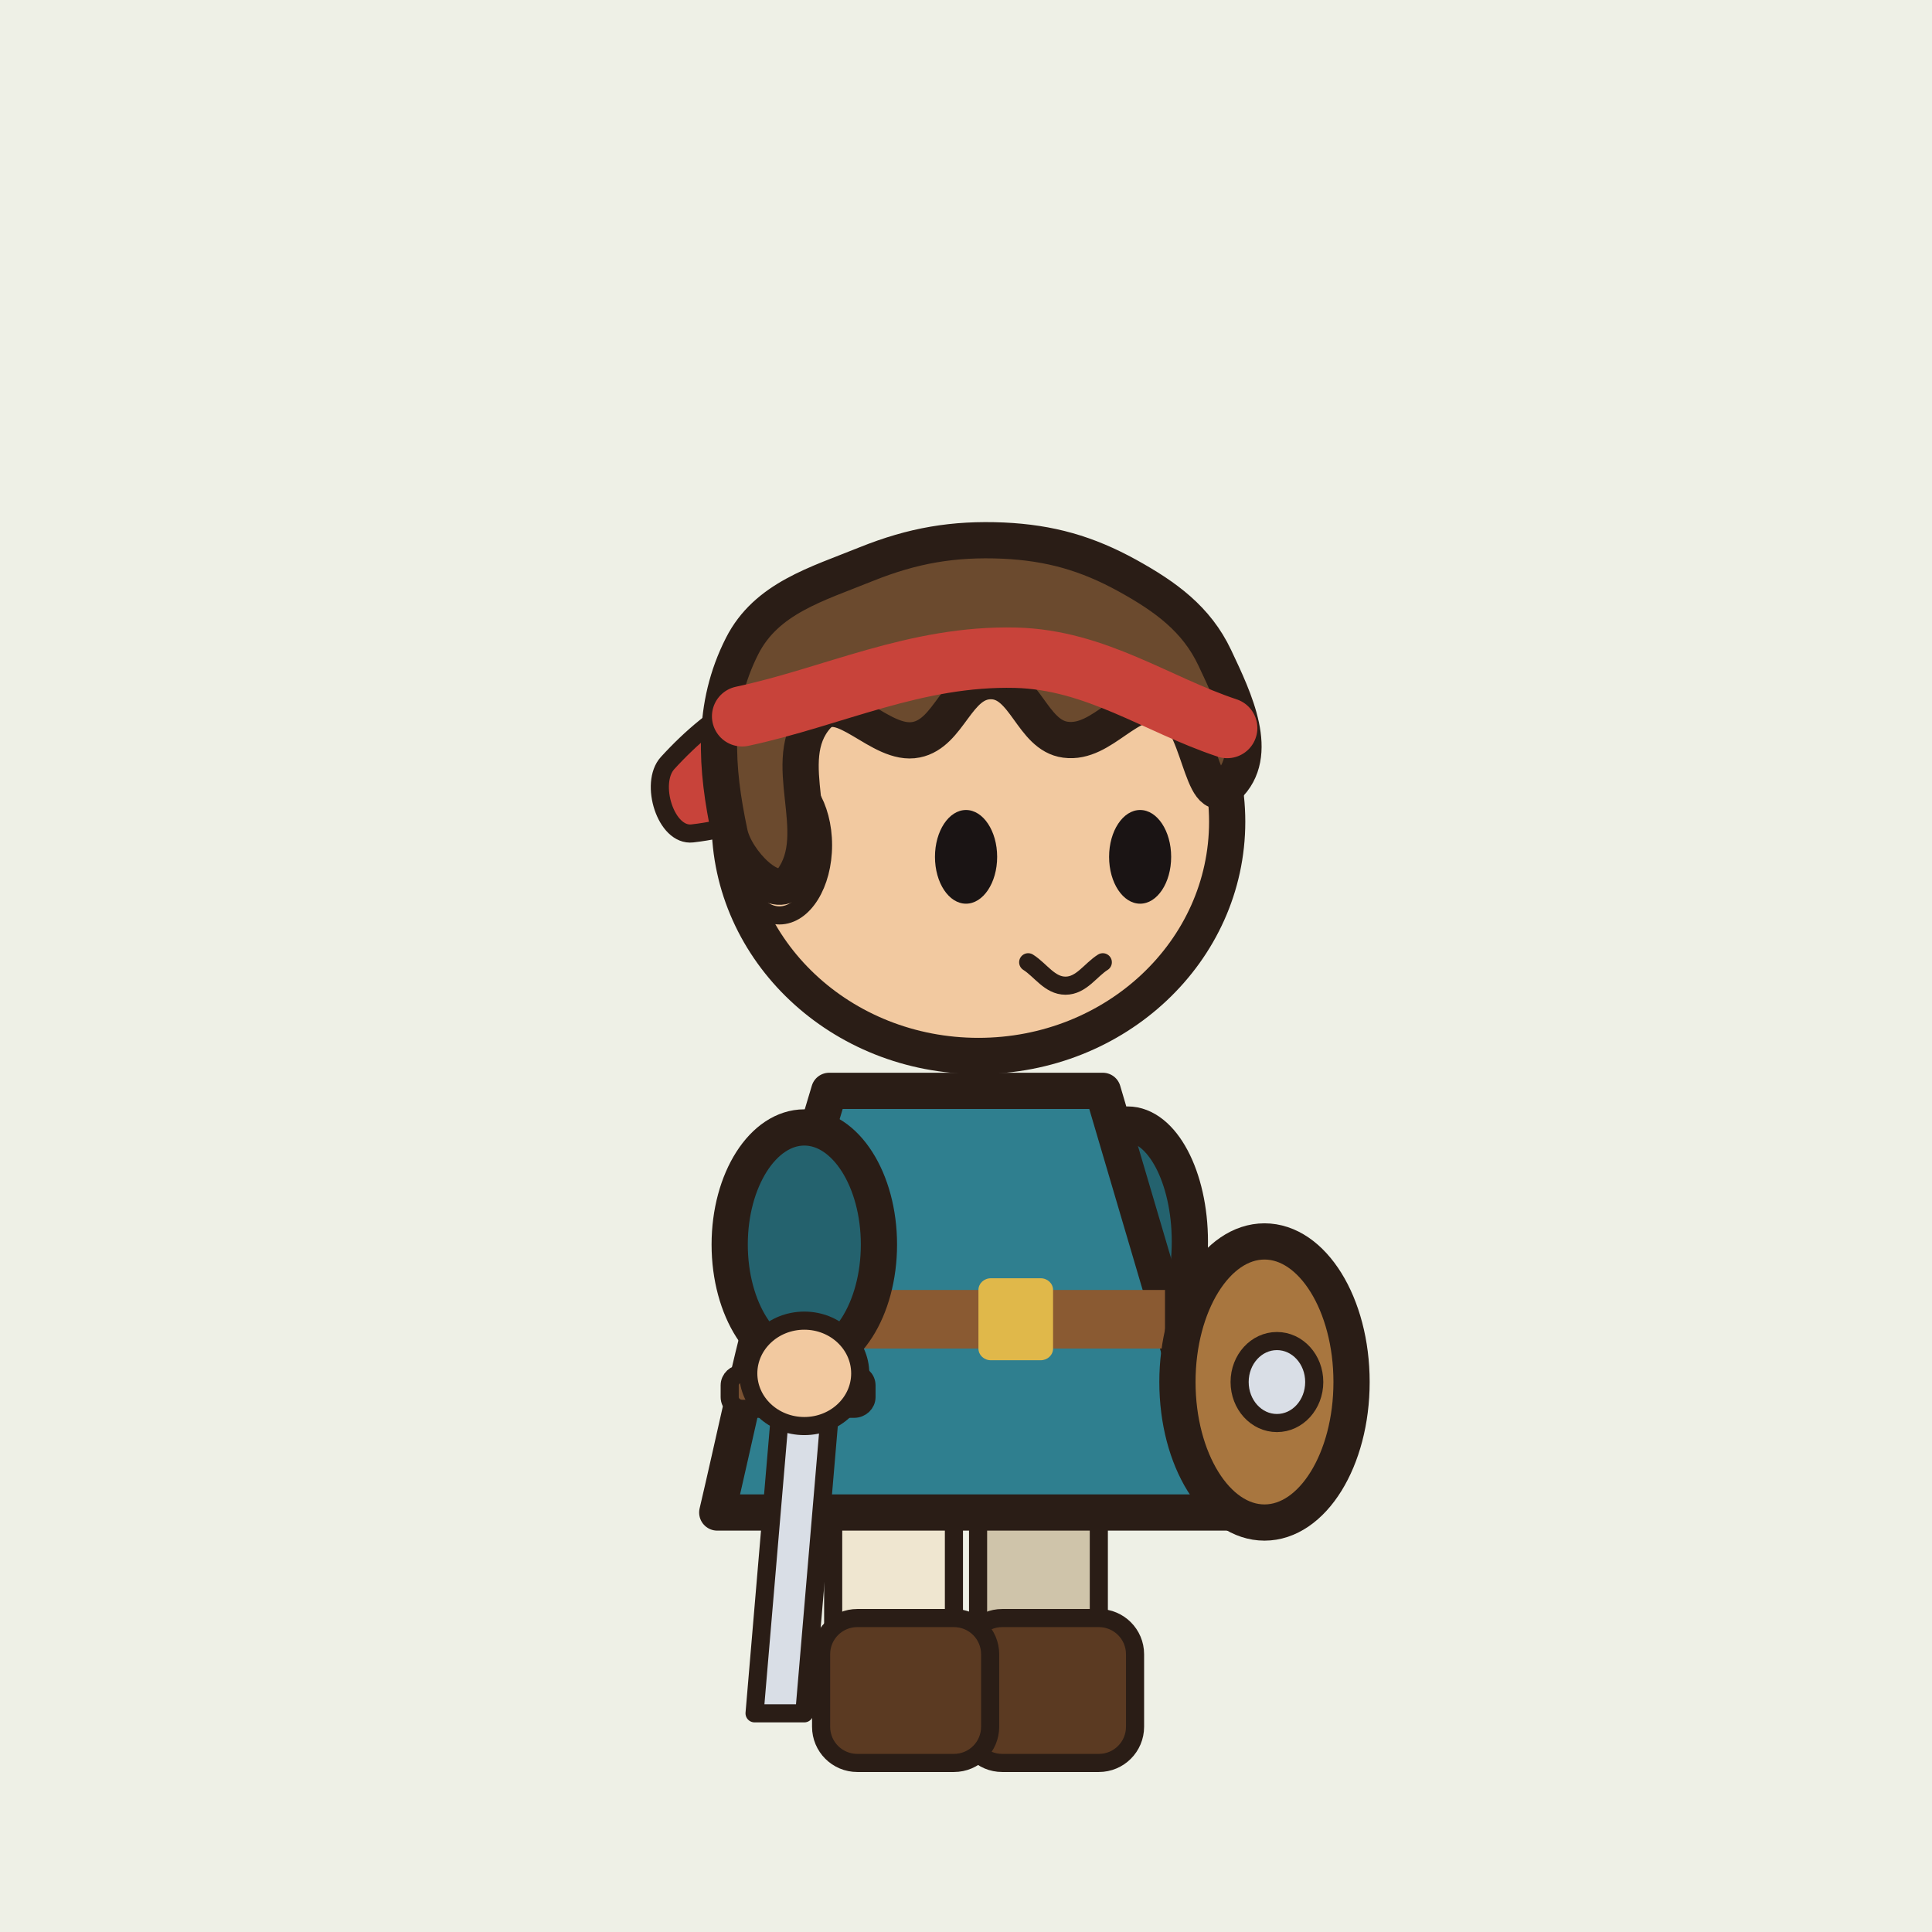
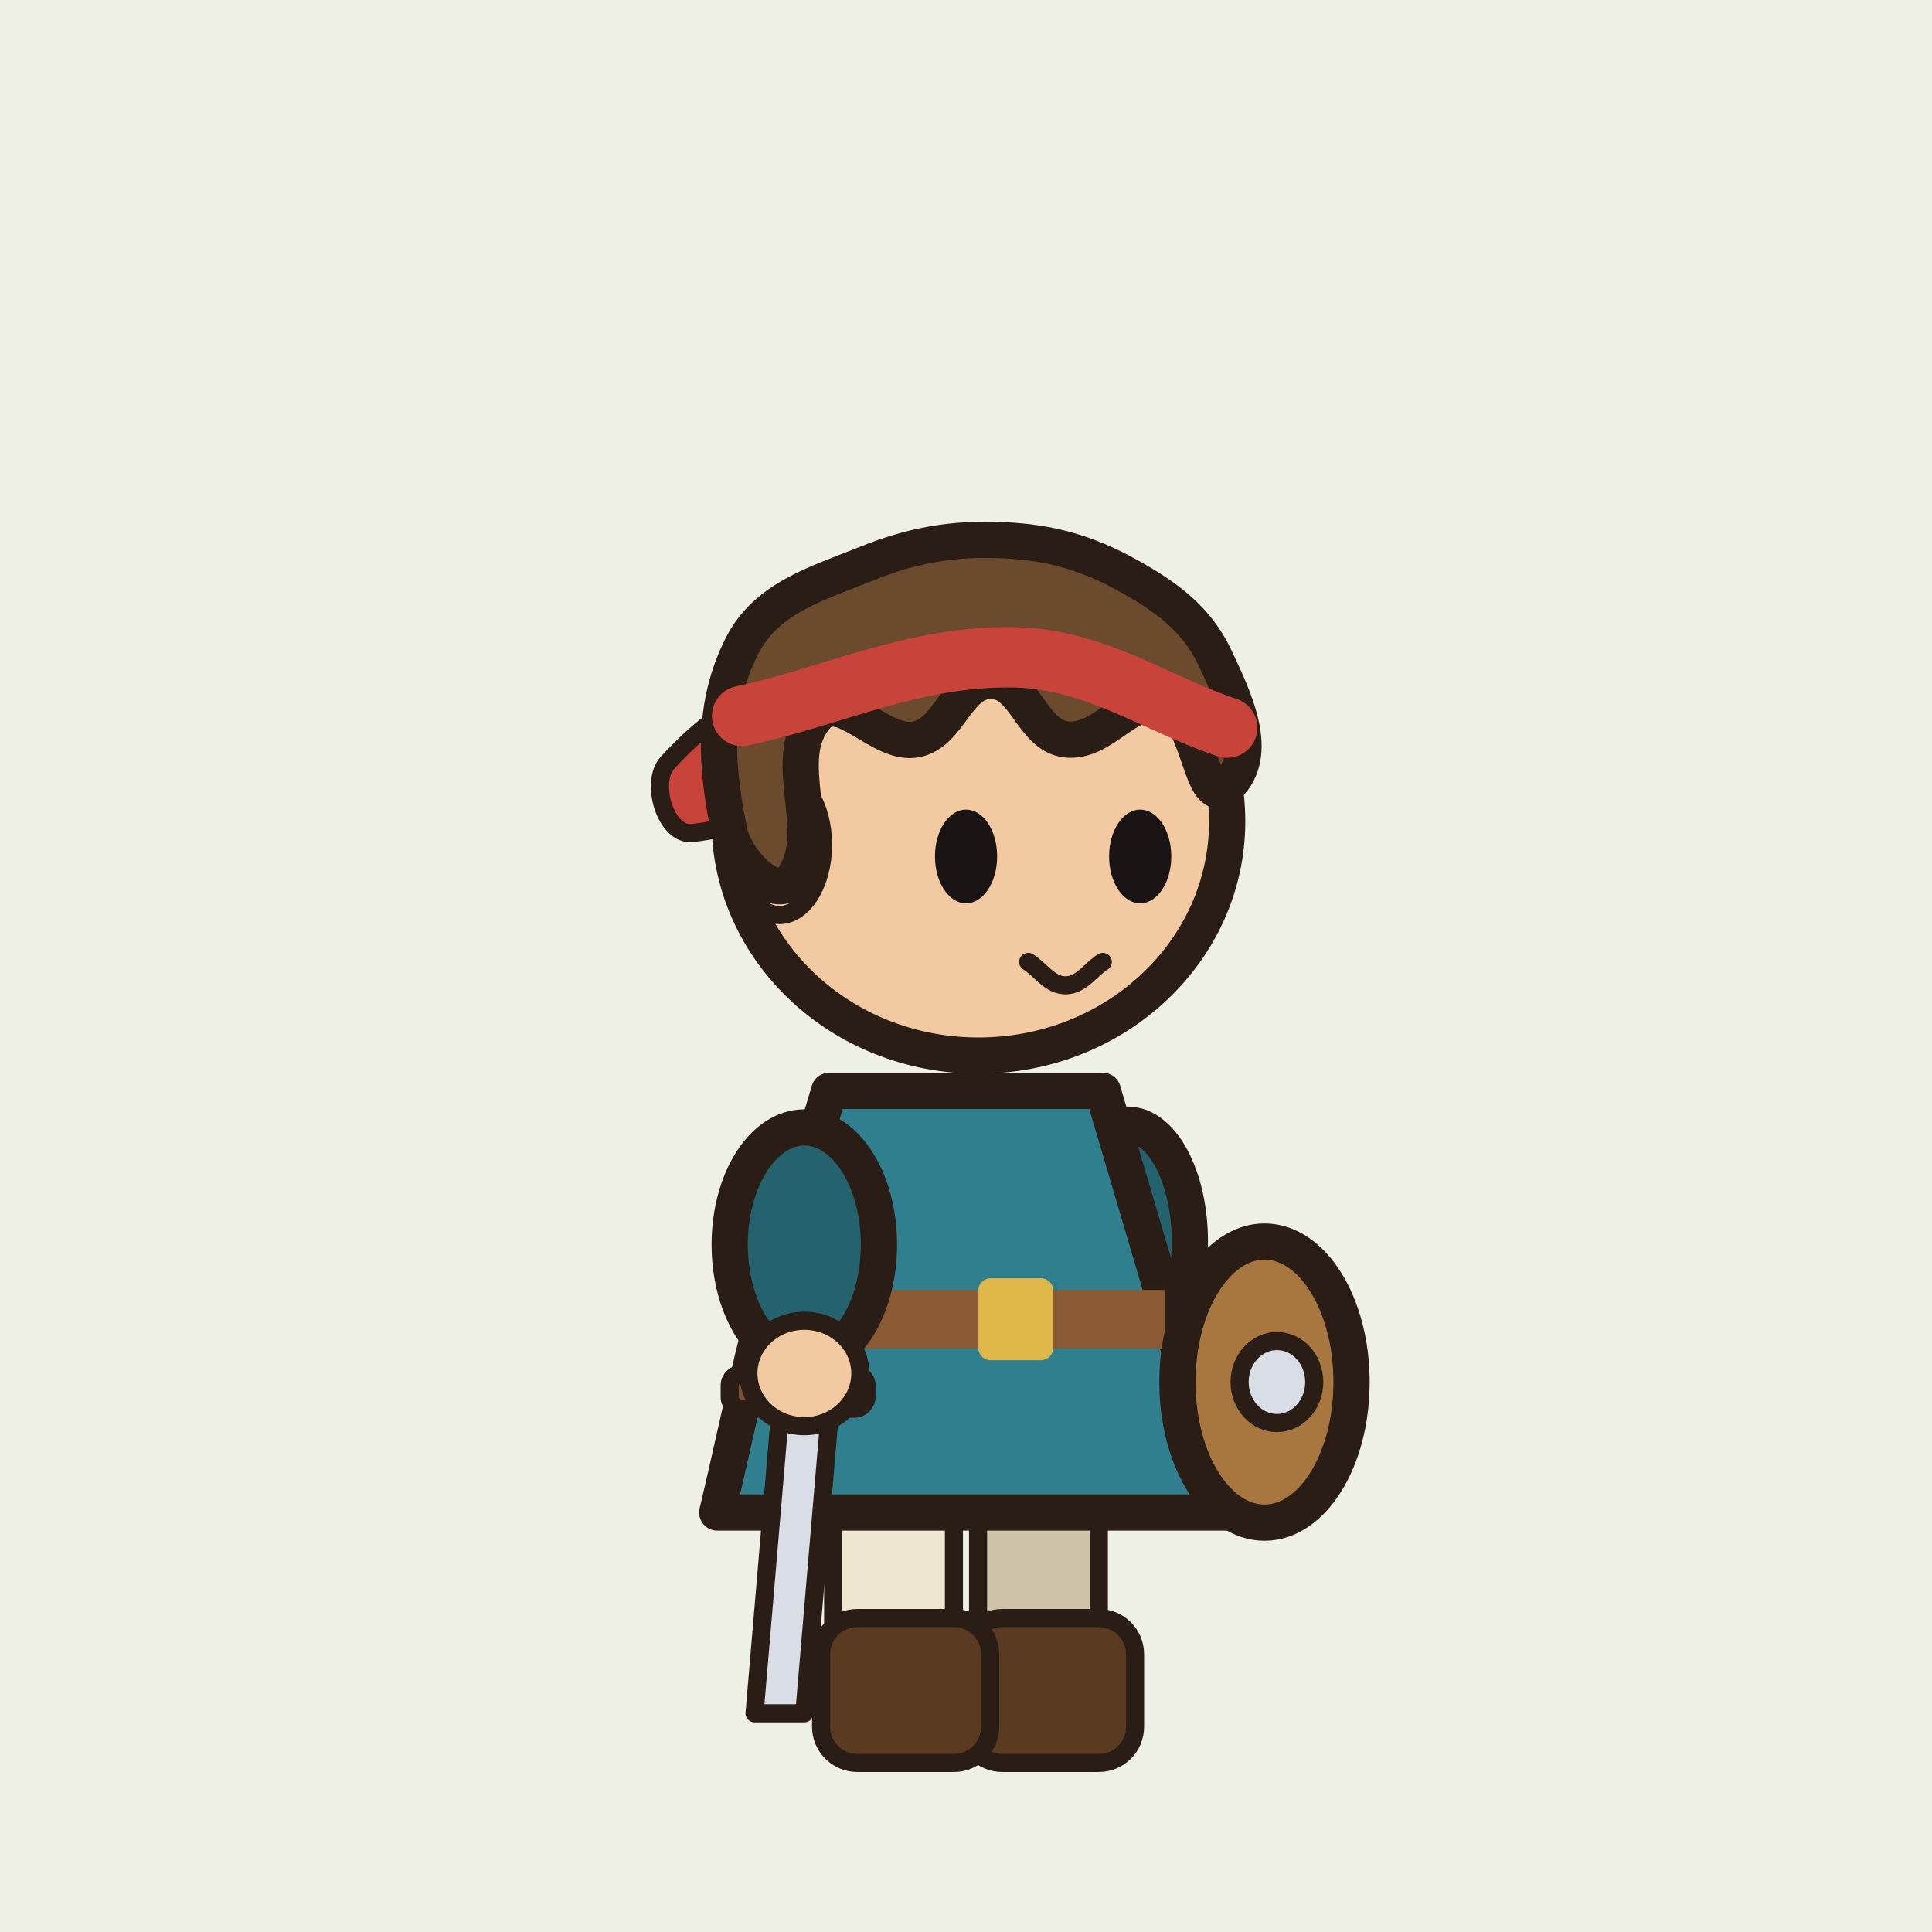
<svg xmlns="http://www.w3.org/2000/svg" xmlns:xlink="http://www.w3.org/1999/xlink" width="80" height="80" viewBox="0 0 160 160">
  <defs>
    <g id="L1">
      <g>
-         <path d="M98.54 102.83C98.54 108.19 96.23 112.53 93.39 112.53C90.55 112.53 88.24 108.19 88.24 102.83C88.24 97.47 90.55 93.13 93.39 93.13C96.23 93.13 98.54 97.47 98.54 102.83Z" fill="#24626e" />
-         <path d="M98.54 102.83C98.54 108.19 96.23 112.53 93.39 112.53C90.55 112.53 88.24 108.19 88.24 102.83C88.24 97.47 90.55 93.13 93.39 93.13C96.23 93.13 98.54 97.47 98.54 102.83Z" fill="none" stroke="#2a1d16" stroke-width="3" stroke-linejoin="round" stroke-linecap="round" />
-         <path d="M99.06 112.53C99.06 114.94 96.98 116.9 94.42 116.9C91.86 116.9 89.79 114.94 89.79 112.53C89.79 110.12 91.86 108.17 94.42 108.17C96.98 108.17 99.06 110.12 99.06 112.53Z" fill="#f2c9a0" />
-         <path d="M99.06 112.53C99.06 114.94 96.98 116.9 94.42 116.9C91.86 116.9 89.79 114.94 89.79 112.53C89.79 110.12 91.86 108.17 94.42 108.17C96.98 108.17 99.06 110.12 99.06 112.53Z" fill="none" stroke="#2a1d16" stroke-width="1.5" stroke-linejoin="round" stroke-linecap="round" />
+         <path d="M98.54 102.84C98.54 108.19 96.24 112.54 93.39 112.54C90.55 112.54 88.24 108.19 88.24 102.84C88.24 97.48 90.55 93.14 93.39 93.14C96.24 93.14 98.54 97.48 98.54 102.84Z" fill="#24626e" />
+         <path d="M98.54 102.84C98.54 108.19 96.24 112.54 93.39 112.54C90.55 112.54 88.24 108.19 88.24 102.84C88.24 97.48 90.55 93.14 93.39 93.14C96.24 93.14 98.54 97.48 98.54 102.84Z" fill="none" stroke="#2a1d16" stroke-width="3" stroke-linejoin="round" stroke-linecap="round" />
+         <path d="M99.06 112.54C99.06 114.95 96.98 116.9 94.42 116.9C91.86 116.9 89.79 114.95 89.79 112.54C89.79 110.12 91.86 108.17 94.42 108.17C96.98 108.17 99.06 110.12 99.06 112.54Z" fill="#f2c9a0" />
+         <path d="M99.06 112.54C99.06 114.95 96.98 116.9 94.42 116.9C91.86 116.9 89.79 114.95 89.79 112.54C89.79 110.12 91.86 108.17 94.42 108.17C96.98 108.17 99.06 110.12 99.06 112.54Z" fill="none" stroke="#2a1d16" stroke-width="1.5" stroke-linejoin="round" stroke-linecap="round" />
        <path d="M81 114C84.33 114 87.67 114 91 114C91 122 91 130 91 138C87.67 138 84.33 138 81 138C81 130 81 122 81 114Z" fill="#cfc4aa" />
        <path d="M81 114C84.33 114 87.67 114 91 114C91 122 91 130 91 138C87.67 138 84.33 138 81 138C81 130 81 122 81 114Z" fill="none" stroke="#2a1d16" stroke-width="1.5" stroke-linejoin="round" stroke-linecap="round" />
        <path d="M83 134C85.67 134 88.33 134 91 134C92.66 134 94 135.34 94 137C94 139 94 141 94 143C94 144.66 92.66 146 91 146C88.33 146 85.67 146 83 146C81.34 146 80 144.66 80 143C80 141 80 139 80 137C80 135.34 81.34 134 83 134Z" fill="#5b3a22" />
        <path d="M83 134C85.67 134 88.33 134 91 134C92.66 134 94 135.34 94 137C94 139 94 141 94 143C94 144.66 92.66 146 91 146C88.33 146 85.67 146 83 146C81.34 146 80 144.66 80 143C80 141 80 139 80 137C80 135.34 81.34 134 83 134Z" fill="none" stroke="#2a1d16" stroke-width="1.5" stroke-linejoin="round" stroke-linecap="round" />
        <path d="M69 114C72.33 114 75.67 114 79 114C79 122 79 130 79 138C75.67 138 72.33 138 69 138C69 130 69 122 69 114Z" fill="#efe6d0" />
        <path d="M69 114C72.33 114 75.67 114 79 114C79 122 79 130 79 138C75.67 138 72.33 138 69 138C69 130 69 122 69 114Z" fill="none" stroke="#2a1d16" stroke-width="1.5" stroke-linejoin="round" stroke-linecap="round" />
        <path d="M71 134C73.67 134 76.33 134 79 134C80.66 134 82 135.34 82 137C82 139 82 141 82 143C82 144.66 80.66 146 79 146C76.33 146 73.67 146 71 146C69.34 146 68 144.66 68 143C68 141 68 139 68 137C68 135.34 69.34 134 71 134Z" fill="#5b3a22" />
        <path d="M71 134C73.67 134 76.33 134 79 134C80.66 134 82 135.34 82 137C82 139 82 141 82 143C82 144.66 80.66 146 79 146C76.33 146 73.67 146 71 146C69.34 146 68 144.66 68 143C68 141 68 139 68 137C68 135.34 69.34 134 71 134Z" fill="none" stroke="#2a1d16" stroke-width="1.5" stroke-linejoin="round" stroke-linecap="round" />
-         <path d="M68.67 90.34C76.22 90.34 83.78 90.34 91.33 90.34C93.05 96.16 94.63 101.51 96.48 107.8C98.33 114.09 99.91 119.44 101.63 125.26C87.55 125.26 73.48 125.26 59.4 125.26C60.77 119.44 61.86 114.04 63.52 107.8C65.2 101.47 66.95 96.16 68.67 90.34Z" fill="#2f7f8f" />
-         <path d="M68.67 90.34C76.22 90.34 83.78 90.34 91.33 90.34C93.05 96.16 94.63 101.51 96.48 107.8C98.33 114.09 99.91 119.44 101.63 125.26C87.55 125.26 73.48 125.26 59.4 125.26C60.77 119.44 61.86 114.04 63.52 107.8C65.2 101.47 66.95 96.16 68.67 90.34Z" fill="none" stroke="#2a1d16" stroke-width="3" stroke-linejoin="round" stroke-linecap="round" />
-         <path d="M63.52 106.83C74.51 106.83 85.49 106.83 96.48 106.83C96.48 108.45 96.48 110.06 96.48 111.68C85.49 111.68 74.51 111.68 63.52 111.68C63.52 110.06 63.52 108.45 63.52 106.83Z" fill="#8a5a32" />
-         <path d="M82.06 105.86C83.43 105.86 84.81 105.86 86.18 105.86C86.75 105.86 87.21 106.29 87.21 106.83C87.21 108.45 87.21 110.06 87.21 111.68C87.21 112.22 86.75 112.65 86.18 112.65C84.81 112.65 83.43 112.65 82.06 112.65C81.49 112.65 81.03 112.22 81.03 111.68C81.03 110.06 81.03 108.45 81.03 106.83C81.03 106.29 81.49 105.86 82.06 105.86Z" fill="#e0b84a" />
-         <path d="M111.93 114.45C111.93 120.88 108.7 126.09 104.72 126.09C100.74 126.09 97.51 120.88 97.51 114.45C97.51 108.03 100.74 102.81 104.72 102.81C108.7 102.81 111.93 108.03 111.93 114.45Z" fill="#a8763f" />
-         <path d="M111.93 114.45C111.93 120.88 108.7 126.09 104.72 126.09C100.74 126.09 97.51 120.88 97.51 114.45C97.51 108.03 100.74 102.81 104.72 102.81C108.7 102.81 111.93 108.03 111.93 114.45Z" fill="none" stroke="#2a1d16" stroke-width="3" stroke-linejoin="round" stroke-linecap="round" />
-         <path d="M108.84 114.45C108.84 116.33 107.46 117.85 105.75 117.85C104.04 117.85 102.66 116.33 102.66 114.45C102.66 112.58 104.04 111.06 105.75 111.06C107.46 111.06 108.84 112.58 108.84 114.45Z" fill="#d9dee6" />
-         <path d="M108.84 114.45C108.84 116.33 107.46 117.85 105.75 117.85C104.04 117.85 102.66 116.33 102.66 114.45C102.66 112.58 104.04 111.06 105.75 111.06C107.46 111.06 108.84 112.58 108.84 114.45Z" fill="none" stroke="#2a1d16" stroke-width="1.5" stroke-linejoin="round" stroke-linecap="round" />
-         <path d="M69.7 55.44C63.85 56.13 59.25 58.84 55.28 63.2C53.78 64.85 55.13 69.28 57.34 69.02C63.19 68.34 67.79 65.62 71.76 61.26C73.26 59.62 71.91 55.18 69.7 55.44Z" fill="#c8433a" />
-         <path d="M69.7 55.44C63.85 56.13 59.25 58.84 55.28 63.2C53.78 64.85 55.13 69.28 57.34 69.02C63.19 68.34 67.79 65.62 71.76 61.26C73.26 59.62 71.91 55.18 69.7 55.44Z" fill="none" stroke="#2a1d16" stroke-width="1.5" stroke-linejoin="round" stroke-linecap="round" />
-         <path d="M101.63 68.05C101.63 78.77 92.41 87.45 81.03 87.45C69.65 87.45 60.43 78.77 60.43 68.05C60.43 57.34 69.65 48.65 81.03 48.65C92.41 48.65 101.63 57.34 101.63 68.05Z" fill="#f2c9a0" />
-         <path d="M101.63 68.05C101.63 78.77 92.41 87.45 81.03 87.45C69.65 87.45 60.43 78.77 60.43 68.05C60.43 57.34 69.65 48.65 81.03 48.65C92.41 48.65 101.63 57.34 101.63 68.05Z" fill="none" stroke="#2a1d16" stroke-width="3" stroke-linejoin="round" stroke-linecap="round" />
-         <path d="M68.16 69.99C68.16 73.21 66.54 75.81 64.55 75.81C62.56 75.81 60.94 73.21 60.94 69.99C60.94 66.78 62.56 64.17 64.55 64.17C66.54 64.17 68.16 66.78 68.16 69.99Z" fill="#f2c9a0" />
-         <path d="M68.16 69.99C68.16 73.21 66.54 75.81 64.55 75.81C62.56 75.81 60.94 73.21 60.94 69.99C60.94 66.78 62.56 64.17 64.55 64.17C66.54 64.17 68.16 66.78 68.16 69.99Z" fill="none" stroke="#2a1d16" stroke-width="1.5" stroke-linejoin="round" stroke-linecap="round" />
-         <path d="M60.43 69.02C59.27 63.55 58.92 58.5 61.46 53.5C63.47 49.54 67.64 48.38 71.76 46.71C75.6 45.17 78.96 44.59 83.09 44.77C86.94 44.95 90.02 45.82 93.39 47.68C96.51 49.41 99.08 51.25 100.6 54.47C102.25 57.96 104.44 62.5 101.63 65.14C99.4 67.25 99.43 59.21 96.48 58.35C93.46 57.48 91.36 61.68 88.24 61.26C85.44 60.89 84.89 56.41 82.06 56.41C79.23 56.41 78.65 60.71 75.88 61.26C72.89 61.87 69.66 57.04 67.64 59.32C64.36 63.03 68.53 68.94 65.58 72.9C64.2 74.77 60.91 71.3 60.43 69.02Z" fill="#6b4a2e" />
-         <path d="M60.43 69.02C59.27 63.55 58.92 58.5 61.46 53.5C63.47 49.54 67.64 48.38 71.76 46.71C75.6 45.17 78.96 44.59 83.09 44.77C86.94 44.95 90.02 45.82 93.39 47.68C96.51 49.41 99.08 51.25 100.6 54.47C102.25 57.96 104.44 62.5 101.63 65.14C99.4 67.25 99.43 59.21 96.48 58.35C93.46 57.48 91.36 61.68 88.24 61.26C85.44 60.89 84.89 56.41 82.06 56.41C79.23 56.41 78.65 60.71 75.88 61.26C72.89 61.87 69.66 57.04 67.64 59.32C64.36 63.03 68.53 68.94 65.58 72.9C64.2 74.77 60.91 71.3 60.43 69.02Z" fill="none" stroke="#2a1d16" stroke-width="3" stroke-linejoin="round" stroke-linecap="round" />
-         <path d="M61.46 59.32C69.01 57.71 75.78 54.27 84.12 54.47C90.76 54.64 95.79 58.35 101.63 60.29" fill="none" stroke="#c8433a" stroke-width="5" stroke-linecap="round" stroke-linejoin="round" />
-         <path d="M82.58 70.96C82.58 73.11 81.42 74.84 80 74.84C78.58 74.84 77.43 73.11 77.43 70.96C77.43 68.82 78.58 67.08 80 67.08C81.42 67.08 82.58 68.82 82.58 70.96Z" fill="#1a1414" />
-         <path d="M96.99 70.96C96.99 73.11 95.84 74.84 94.42 74.84C93 74.84 91.85 73.11 91.85 70.96C91.85 68.82 93 67.08 94.42 67.08C95.84 67.08 96.99 68.82 96.99 70.96Z" fill="#1a1414" />
-         <path d="M85.15 79.69C86.18 80.34 86.93 81.63 88.24 81.63C89.55 81.63 90.3 80.34 91.33 79.69" fill="none" stroke="#2a1d16" stroke-width="1.5" stroke-linecap="round" stroke-linejoin="round" />
-         <path d="M64.55 117.64C65.92 117.64 67.3 117.64 68.67 117.64C67.98 125.72 67.3 133.8 66.61 141.89C65.24 141.89 63.86 141.89 62.49 141.89C63.18 133.8 63.86 125.72 64.55 117.64Z" fill="#d9dee6" />
-         <path d="M64.55 117.64C65.92 117.64 67.3 117.64 68.67 117.64C67.98 125.72 67.3 133.8 66.61 141.89C65.24 141.89 63.86 141.89 62.49 141.89C63.18 133.8 63.86 125.72 64.55 117.64Z" fill="none" stroke="#2a1d16" stroke-width="1.5" stroke-linejoin="round" stroke-linecap="round" />
-         <path d="M61.46 113.76C64.55 113.76 67.64 113.76 70.73 113.76C71.3 113.76 71.76 114.19 71.76 114.73C71.76 115.05 71.76 115.37 71.76 115.7C71.76 116.23 71.3 116.67 70.73 116.67C67.64 116.67 64.55 116.67 61.46 116.67C60.89 116.67 60.43 116.23 60.43 115.7C60.43 115.37 60.43 115.05 60.43 114.73C60.43 114.19 60.89 113.76 61.46 113.76Z" fill="#7a5232" />
-         <path d="M61.46 113.76C64.55 113.76 67.64 113.76 70.73 113.76C71.3 113.76 71.76 114.19 71.76 114.73C71.76 115.05 71.76 115.37 71.76 115.7C71.76 116.23 71.3 116.67 70.73 116.67C67.64 116.67 64.55 116.67 61.46 116.67C60.89 116.67 60.43 116.23 60.43 115.7C60.43 115.37 60.43 115.05 60.43 114.73C60.43 114.19 60.89 113.76 61.46 113.76Z" fill="none" stroke="#2a1d16" stroke-width="1.5" stroke-linejoin="round" stroke-linecap="round" />
-         <path d="M72.79 103.07C72.79 108.43 70.02 112.77 66.61 112.77C63.2 112.77 60.43 108.43 60.43 103.07C60.43 97.71 63.2 93.37 66.61 93.37C70.02 93.37 72.79 97.71 72.79 103.07Z" fill="#24626e" />
-         <path d="M72.79 103.07C72.79 108.43 70.02 112.77 66.61 112.77C63.2 112.77 60.43 108.43 60.43 103.07C60.43 97.71 63.2 93.37 66.61 93.37C70.02 93.37 72.79 97.71 72.79 103.07Z" fill="none" stroke="#2a1d16" stroke-width="3" stroke-linejoin="round" stroke-linecap="round" />
-         <path d="M71.24 113.74C71.24 116.15 69.17 118.1 66.61 118.1C64.05 118.1 61.97 116.15 61.97 113.74C61.97 111.33 64.05 109.37 66.61 109.37C69.17 109.37 71.24 111.33 71.24 113.74Z" fill="#f2c9a0" />
-         <path d="M71.24 113.74C71.24 116.15 69.17 118.1 66.61 118.1C64.05 118.1 61.97 116.15 61.97 113.74C61.97 111.33 64.05 109.37 66.61 109.37C69.17 109.37 71.24 111.33 71.24 113.74Z" fill="none" stroke="#2a1d16" stroke-width="1.5" stroke-linejoin="round" stroke-linecap="round" />
+         <path d="M68.67 90.34C76.23 90.34 83.78 90.34 91.33 90.34C93.05 96.16 94.63 101.51 96.48 107.8C98.34 114.09 99.92 119.44 101.63 125.26C87.56 125.26 73.48 125.26 59.4 125.26C60.78 119.44 61.87 114.04 63.52 107.8C65.21 101.47 66.96 96.16 68.67 90.34Z" fill="#2f7f8f" />
+         <path d="M68.67 90.34C76.23 90.34 83.78 90.34 91.33 90.34C93.05 96.16 94.63 101.51 96.48 107.8C98.34 114.09 99.92 119.44 101.63 125.26C87.56 125.26 73.48 125.26 59.4 125.26C60.78 119.44 61.87 114.04 63.52 107.8C65.21 101.47 66.96 96.16 68.67 90.34Z" fill="none" stroke="#2a1d16" stroke-width="3" stroke-linejoin="round" stroke-linecap="round" />
+         <path d="M63.52 106.83C74.51 106.83 85.5 106.83 96.48 106.83C96.48 108.45 96.48 110.06 96.48 111.68C85.5 111.68 74.51 111.68 63.52 111.68C63.52 110.06 63.52 108.45 63.52 106.83Z" fill="#8a5a32" />
+         <path d="M82.06 105.86C83.44 105.86 84.81 105.86 86.18 105.86C86.75 105.86 87.21 106.29 87.21 106.83C87.21 108.45 87.21 110.06 87.21 111.68C87.21 112.22 86.75 112.65 86.18 112.65C84.81 112.65 83.44 112.65 82.06 112.65C81.5 112.65 81.03 112.22 81.03 111.68C81.03 110.06 81.03 108.45 81.03 106.83C81.03 106.29 81.5 105.86 82.06 105.86Z" fill="#e0b84a" />
+         <path d="M111.93 114.46C111.93 120.89 108.71 126.1 104.72 126.1C100.74 126.1 97.51 120.89 97.51 114.46C97.51 108.03 100.74 102.82 104.72 102.82C108.71 102.82 111.93 108.03 111.93 114.46Z" fill="#a8763f" />
+         <path d="M111.93 114.46C111.93 120.89 108.71 126.1 104.72 126.1C100.74 126.1 97.51 120.89 97.51 114.46C97.51 108.03 100.74 102.82 104.72 102.82C108.71 102.82 111.93 108.03 111.93 114.46Z" fill="none" stroke="#2a1d16" stroke-width="3" stroke-linejoin="round" stroke-linecap="round" />
+         <path d="M108.84 114.46C108.84 116.33 107.46 117.85 105.75 117.85C104.05 117.85 102.66 116.33 102.66 114.46C102.66 112.58 104.05 111.06 105.75 111.06C107.46 111.06 108.84 112.58 108.84 114.46Z" fill="#d9dee6" />
+         <path d="M108.84 114.46C108.84 116.33 107.46 117.85 105.75 117.85C104.05 117.85 102.66 116.33 102.66 114.46C102.66 112.58 104.05 111.06 105.75 111.06C107.46 111.06 108.84 112.58 108.84 114.46Z" fill="none" stroke="#2a1d16" stroke-width="1.5" stroke-linejoin="round" stroke-linecap="round" />
+         <path d="M69.7 55.41C63.85 56.1 59.25 58.81 55.28 63.17C53.79 64.81 55.14 69.25 57.34 68.99C63.2 68.3 67.8 65.59 71.76 61.23C73.26 59.58 71.91 55.15 69.7 55.41Z" fill="#c8433a" />
+         <path d="M69.7 55.41C63.85 56.1 59.25 58.81 55.28 63.17C53.79 64.81 55.14 69.25 57.34 68.99C63.2 68.3 67.8 65.59 71.76 61.23C73.26 59.58 71.91 55.15 69.7 55.41Z" fill="none" stroke="#2a1d16" stroke-width="1.5" stroke-linejoin="round" stroke-linecap="round" />
+         <path d="M101.63 68.02C101.63 78.73 92.41 87.42 81.03 87.42C69.66 87.42 60.43 78.73 60.43 68.02C60.43 57.3 69.66 48.62 81.03 48.62C92.41 48.62 101.63 57.3 101.63 68.02Z" fill="#f2c9a0" />
+         <path d="M101.63 68.02C101.63 78.73 92.41 87.42 81.03 87.42C69.66 87.42 60.43 78.73 60.43 68.02C60.43 57.3 69.66 48.62 81.03 48.62C92.41 48.62 101.63 57.3 101.63 68.02Z" fill="none" stroke="#2a1d16" stroke-width="3" stroke-linejoin="round" stroke-linecap="round" />
+         <path d="M68.16 69.96C68.16 73.17 66.55 75.78 64.55 75.78C62.56 75.78 60.95 73.17 60.95 69.96C60.95 66.74 62.56 64.14 64.55 64.14C66.55 64.14 68.16 66.74 68.16 69.96Z" fill="#f2c9a0" />
+         <path d="M68.16 69.96C68.16 73.17 66.55 75.78 64.55 75.78C62.56 75.78 60.95 73.17 60.95 69.96C60.95 66.74 62.56 64.14 64.55 64.14C66.55 64.14 68.16 66.74 68.16 69.96Z" fill="none" stroke="#2a1d16" stroke-width="1.5" stroke-linejoin="round" stroke-linecap="round" />
+         <path d="M60.43 68.99C59.27 63.51 58.93 58.46 61.46 53.47C63.48 49.51 67.65 48.34 71.76 46.68C75.6 45.13 78.96 44.55 83.09 44.74C86.94 44.91 90.02 45.78 93.39 47.65C96.51 49.38 99.08 51.21 100.6 54.44C102.25 57.93 104.44 62.46 101.63 65.11C99.4 67.21 99.43 59.17 96.48 58.32C93.46 57.44 91.36 61.65 88.24 61.23C85.44 60.85 84.89 56.38 82.06 56.38C79.24 56.38 78.66 60.67 75.88 61.23C72.9 61.83 69.66 57.01 67.64 59.29C64.37 62.99 68.53 68.9 65.58 72.87C64.2 74.73 60.92 71.26 60.43 68.99Z" fill="#6b4a2e" />
+         <path d="M60.43 68.99C59.27 63.51 58.93 58.46 61.46 53.47C63.48 49.51 67.65 48.34 71.76 46.68C75.6 45.13 78.96 44.55 83.09 44.74C86.94 44.91 90.02 45.78 93.39 47.65C96.51 49.38 99.08 51.21 100.6 54.44C102.25 57.93 104.44 62.46 101.63 65.11C99.4 67.21 99.43 59.17 96.48 58.32C93.46 57.44 91.36 61.65 88.24 61.23C85.44 60.85 84.89 56.38 82.06 56.38C79.24 56.38 78.66 60.67 75.88 61.23C72.9 61.83 69.66 57.01 67.64 59.29C64.37 62.99 68.53 68.9 65.58 72.87C64.2 74.73 60.92 71.26 60.43 68.99Z" fill="none" stroke="#2a1d16" stroke-width="3" stroke-linejoin="round" stroke-linecap="round" />
+         <path d="M61.46 59.29C69.02 57.67 75.78 54.24 84.12 54.44C90.76 54.6 95.8 58.32 101.63 60.26" fill="none" stroke="#c8433a" stroke-width="5" stroke-linecap="round" stroke-linejoin="round" />
+         <path d="M82.58 70.93C82.58 73.07 81.43 74.81 80 74.81C78.58 74.81 77.43 73.07 77.43 70.93C77.43 68.78 78.58 67.05 80 67.05C81.43 67.05 82.58 68.78 82.58 70.93Z" fill="#1a1414" />
+         <path d="M97 70.93C97 73.07 95.85 74.81 94.42 74.81C93 74.81 91.85 73.07 91.85 70.93C91.85 68.78 93 67.05 94.42 67.05C95.85 67.05 97 68.78 97 70.93Z" fill="#1a1414" />
+         <path d="M85.15 79.66C86.18 80.3 86.93 81.6 88.24 81.6C89.56 81.6 90.3 80.3 91.33 79.66" fill="none" stroke="#2a1d16" stroke-width="1.5" stroke-linecap="round" stroke-linejoin="round" />
+         <path d="M64.55 117.64C65.93 117.64 67.3 117.64 68.67 117.64C67.99 125.72 67.3 133.8 66.61 141.89C65.24 141.89 63.87 141.89 62.49 141.89C63.18 133.8 63.87 125.72 64.55 117.64Z" fill="#d9dee6" />
+         <path d="M64.55 117.64C65.93 117.64 67.3 117.64 68.67 117.64C67.99 125.72 67.3 133.8 66.61 141.89C65.24 141.89 63.87 141.89 62.49 141.89C63.18 133.8 63.87 125.72 64.55 117.64Z" fill="none" stroke="#2a1d16" stroke-width="1.5" stroke-linejoin="round" stroke-linecap="round" />
+         <path d="M61.46 113.76C64.55 113.76 67.64 113.76 70.73 113.76C71.3 113.76 71.76 114.19 71.76 114.73C71.76 115.05 71.76 115.37 71.76 115.7C71.76 116.23 71.3 116.67 70.73 116.67C67.64 116.67 64.55 116.67 61.46 116.67C60.9 116.67 60.43 116.23 60.43 115.7C60.43 115.37 60.43 115.05 60.43 114.73C60.43 114.19 60.9 113.76 61.46 113.76Z" fill="#7a5232" />
+         <path d="M61.46 113.76C64.55 113.76 67.64 113.76 70.73 113.76C71.3 113.76 71.76 114.19 71.76 114.73C71.76 115.05 71.76 115.37 71.76 115.7C71.76 116.23 71.3 116.67 70.73 116.67C67.64 116.67 64.55 116.67 61.46 116.67C60.9 116.67 60.43 116.23 60.43 115.7C60.43 115.37 60.43 115.05 60.43 114.73C60.43 114.19 60.9 113.76 61.46 113.76Z" fill="none" stroke="#2a1d16" stroke-width="1.5" stroke-linejoin="round" stroke-linecap="round" />
+         <path d="M72.79 103.07C72.79 108.43 70.03 112.77 66.61 112.77C63.2 112.77 60.43 108.43 60.43 103.07C60.43 97.71 63.2 93.37 66.61 93.37C70.03 93.37 72.79 97.71 72.79 103.07Z" fill="#24626e" />
+         <path d="M72.79 103.07C72.79 108.43 70.03 112.77 66.61 112.77C63.2 112.77 60.43 108.43 60.43 103.07C60.43 97.71 63.2 93.37 66.61 93.37C70.03 93.37 72.79 97.71 72.79 103.07Z" fill="none" stroke="#2a1d16" stroke-width="3" stroke-linejoin="round" stroke-linecap="round" />
+         <path d="M71.25 113.74C71.25 116.15 69.17 118.11 66.61 118.11C64.05 118.11 61.98 116.15 61.98 113.74C61.98 111.33 64.05 109.38 66.61 109.38C69.17 109.38 71.25 111.33 71.25 113.74Z" fill="#f2c9a0" />
+         <path d="M71.25 113.74C71.25 116.15 69.17 118.11 66.61 118.11C64.05 118.11 61.98 116.15 61.98 113.74C61.98 111.33 64.05 109.38 66.61 109.38C69.17 109.38 71.25 111.33 71.25 113.74Z" fill="none" stroke="#2a1d16" stroke-width="1.5" stroke-linejoin="round" stroke-linecap="round" />
      </g>
    </g>
  </defs>
  <rect x="0" y="0" width="160" height="160" fill="#eef0e6" />
  <g data-layer="diagonal">
    <use href="#L1" xlink:href="#L1" />
  </g>
</svg>
